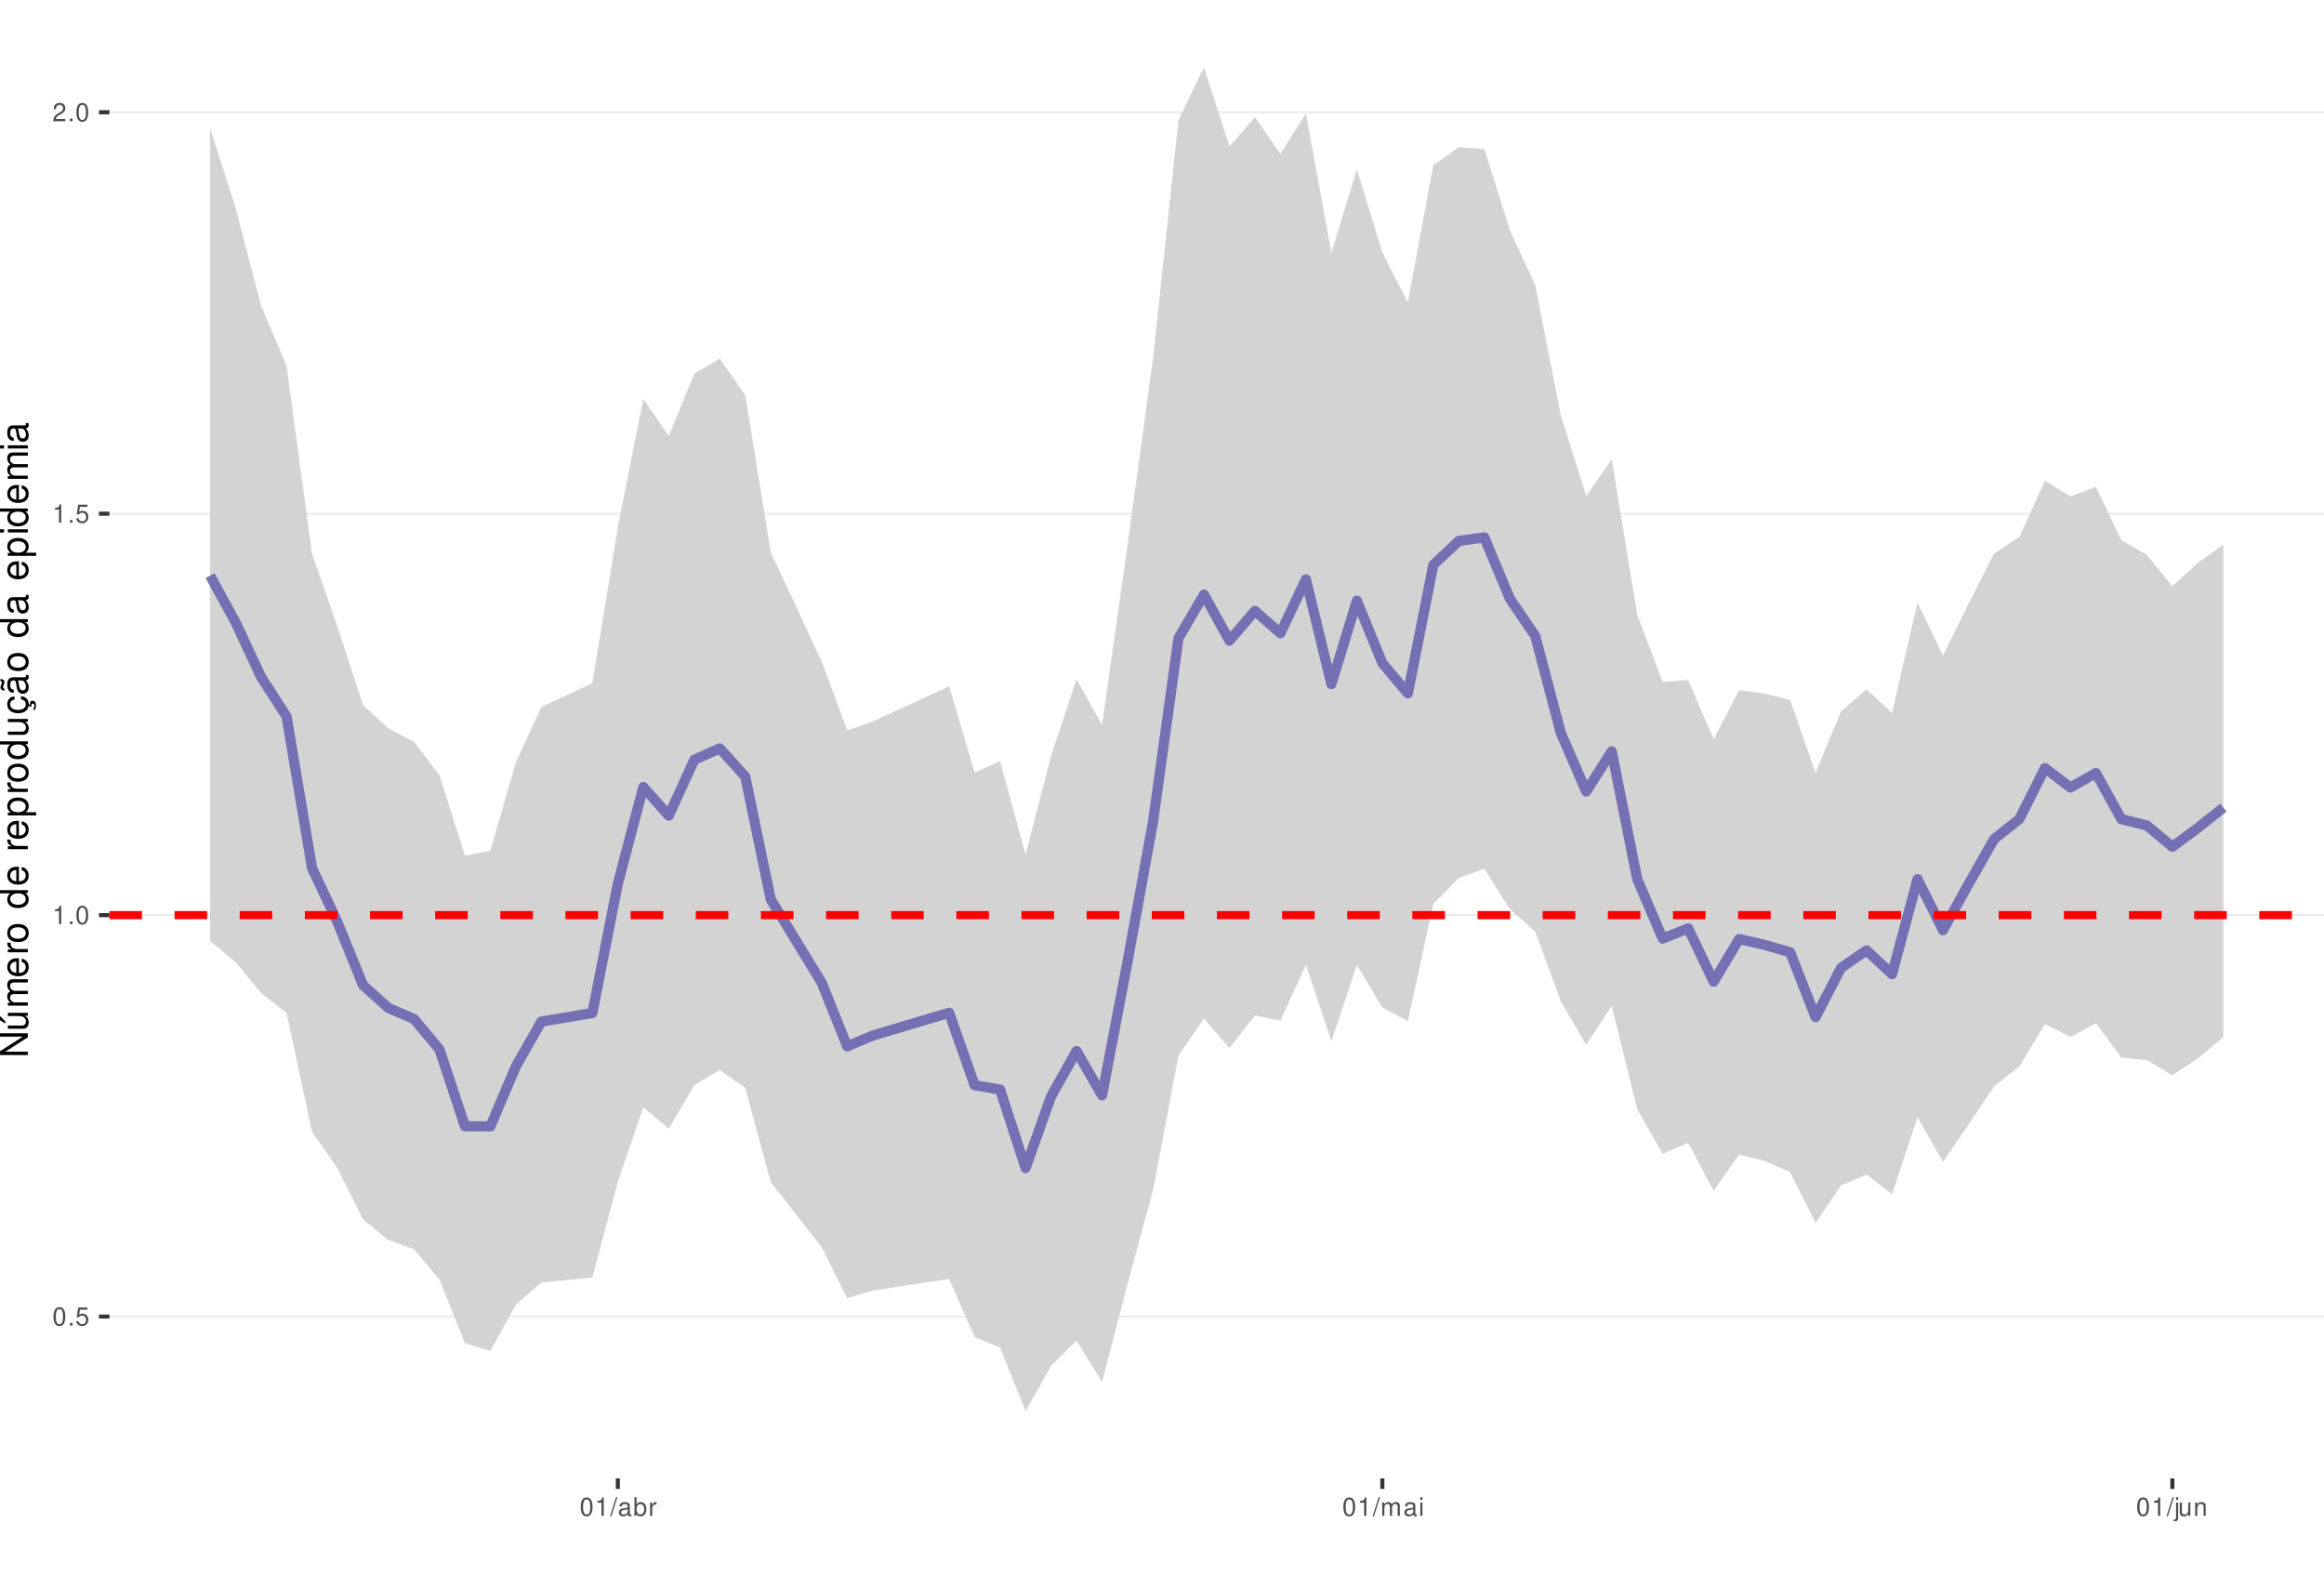
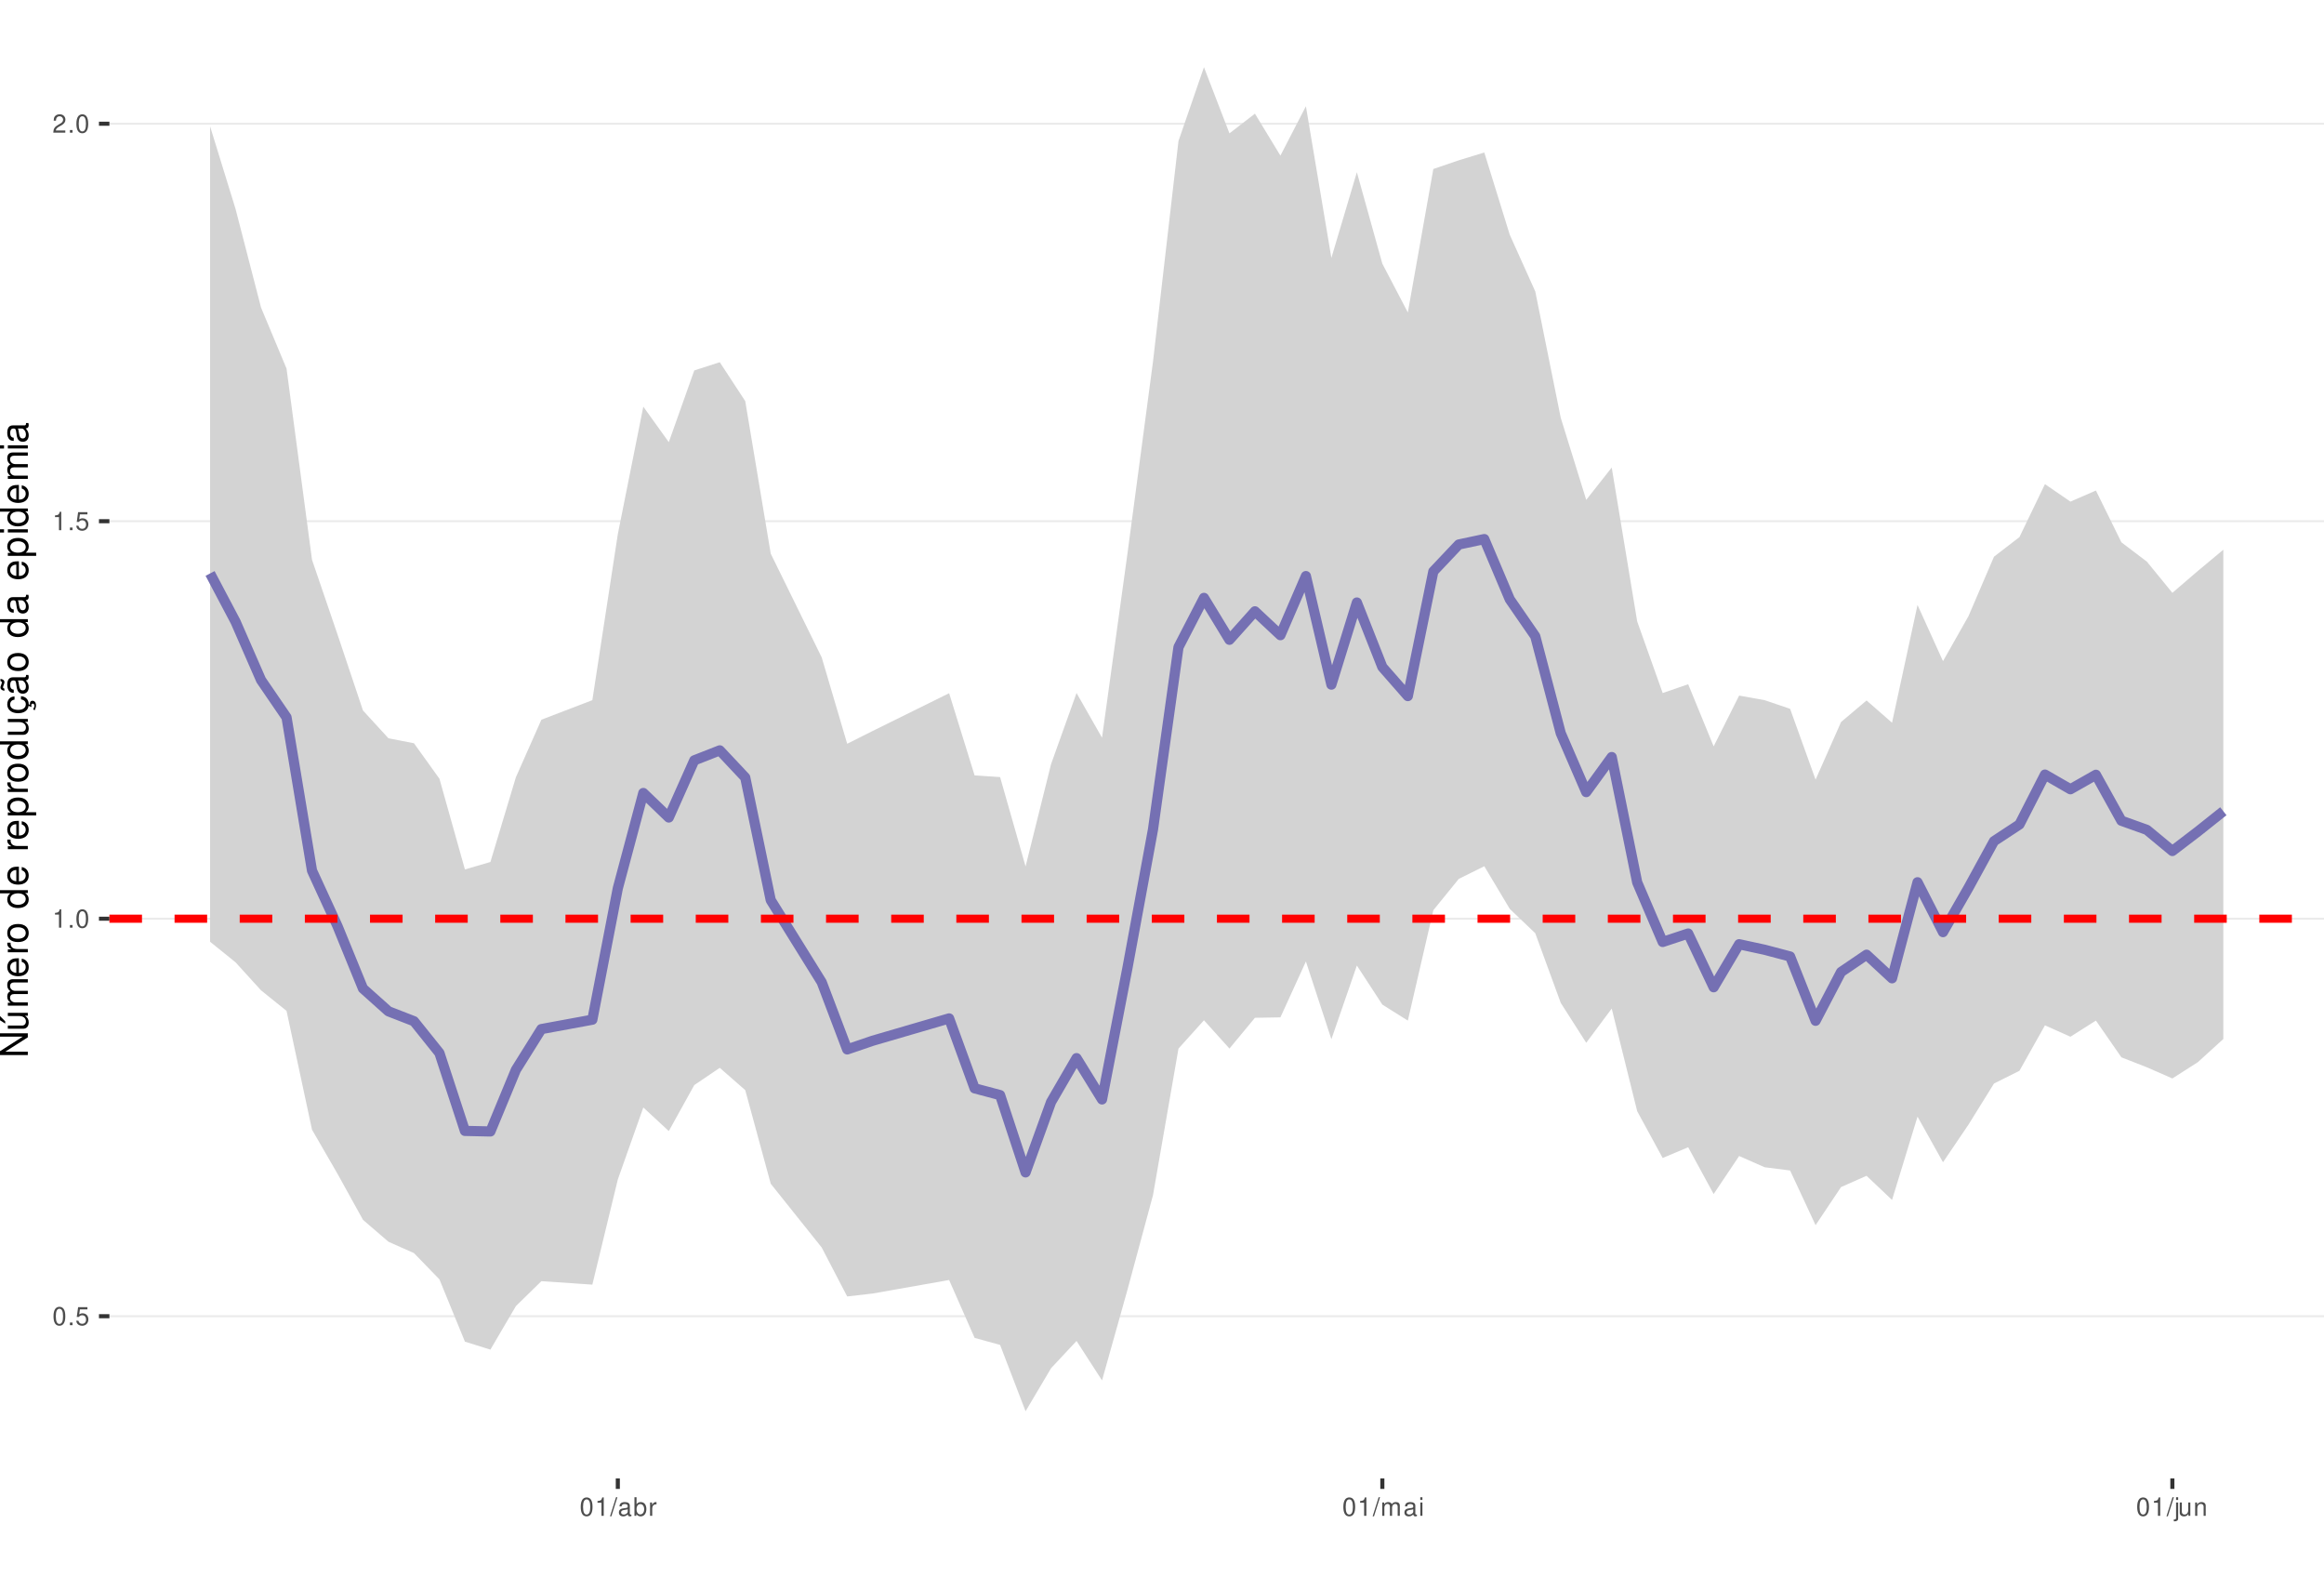
<svg xmlns="http://www.w3.org/2000/svg" xmlns:xlink="http://www.w3.org/1999/xlink" width="609pt" height="413pt" viewBox="0 0 609 413" version="1.1">
  <defs>
    <g>
      <symbol overflow="visible" id="glyph0-0">
        <path style="stroke:none;" d="" />
      </symbol>
      <symbol overflow="visible" id="glyph0-1">
        <path style="stroke:none;" d="M 1.828 -4.812 C 1.391 -4.812 0.984 -4.609 0.75 -4.281 C 0.438 -3.859 0.281 -3.219 0.281 -2.328 C 0.281 -0.703 0.812 0.156 1.828 0.156 C 2.828 0.156 3.375 -0.703 3.375 -2.297 C 3.375 -3.219 3.234 -3.844 2.922 -4.281 C 2.672 -4.625 2.281 -4.812 1.828 -4.812 Z M 1.828 -4.297 C 2.469 -4.297 2.781 -3.641 2.781 -2.344 C 2.781 -0.969 2.469 -0.328 1.812 -0.328 C 1.203 -0.328 0.891 -1 0.891 -2.328 C 0.891 -3.641 1.203 -4.297 1.828 -4.297 Z M 1.828 -4.297 " />
      </symbol>
      <symbol overflow="visible" id="glyph0-2">
        <path style="stroke:none;" d="M 1.266 -0.688 L 0.578 -0.688 L 0.578 0 L 1.266 0 Z M 1.266 -0.688 " />
      </symbol>
      <symbol overflow="visible" id="glyph0-3">
        <path style="stroke:none;" d="M 3.172 -4.719 L 0.734 -4.719 L 0.375 -2.156 L 0.922 -2.156 C 1.188 -2.469 1.422 -2.594 1.797 -2.594 C 2.422 -2.594 2.812 -2.156 2.812 -1.453 C 2.812 -0.781 2.422 -0.359 1.781 -0.359 C 1.266 -0.359 0.953 -0.625 0.812 -1.156 L 0.234 -1.156 C 0.312 -0.766 0.375 -0.578 0.516 -0.406 C 0.781 -0.047 1.266 0.156 1.797 0.156 C 2.75 0.156 3.422 -0.547 3.422 -1.531 C 3.422 -2.469 2.797 -3.109 1.891 -3.109 C 1.562 -3.109 1.297 -3.016 1.016 -2.828 L 1.203 -4.141 L 3.172 -4.141 Z M 3.172 -4.719 " />
      </symbol>
      <symbol overflow="visible" id="glyph0-4">
        <path style="stroke:none;" d="M 1.719 -3.422 L 1.719 0 L 2.312 0 L 2.312 -4.812 L 1.922 -4.812 C 1.719 -4.078 1.578 -3.969 0.672 -3.859 L 0.672 -3.422 Z M 1.719 -3.422 " />
      </symbol>
      <symbol overflow="visible" id="glyph0-5">
        <path style="stroke:none;" d="M 3.375 -0.578 L 0.891 -0.578 C 0.938 -0.984 1.156 -1.234 1.734 -1.578 L 2.406 -1.953 C 3.062 -2.328 3.406 -2.812 3.406 -3.406 C 3.406 -3.812 3.234 -4.188 2.969 -4.438 C 2.688 -4.688 2.344 -4.812 1.891 -4.812 C 1.297 -4.812 0.844 -4.594 0.578 -4.188 C 0.422 -3.938 0.344 -3.641 0.328 -3.141 L 0.922 -3.141 C 0.938 -3.469 0.984 -3.672 1.062 -3.828 C 1.219 -4.125 1.516 -4.297 1.875 -4.297 C 2.406 -4.297 2.797 -3.906 2.797 -3.391 C 2.797 -3.016 2.578 -2.672 2.156 -2.438 L 1.547 -2.078 C 0.562 -1.516 0.281 -1.062 0.219 0 L 3.375 0 Z M 3.375 -0.578 " />
      </symbol>
      <symbol overflow="visible" id="glyph0-6">
        <path style="stroke:none;" d="M 1.531 -4.859 L -0.047 0.141 L 0.312 0.141 L 1.891 -4.859 Z M 1.531 -4.859 " />
      </symbol>
      <symbol overflow="visible" id="glyph0-7">
        <path style="stroke:none;" d="M 3.562 -0.328 C 3.5 -0.312 3.469 -0.312 3.438 -0.312 C 3.25 -0.312 3.141 -0.406 3.141 -0.578 L 3.141 -2.641 C 3.141 -3.25 2.688 -3.594 1.828 -3.594 C 1.312 -3.594 0.906 -3.438 0.672 -3.188 C 0.516 -3 0.453 -2.797 0.438 -2.453 L 0.984 -2.453 C 1.031 -2.875 1.297 -3.078 1.812 -3.078 C 2.312 -3.078 2.594 -2.891 2.594 -2.562 L 2.594 -2.406 C 2.578 -2.172 2.469 -2.078 2.016 -2.031 C 1.219 -1.922 1.109 -1.891 0.891 -1.812 C 0.484 -1.641 0.281 -1.328 0.281 -0.875 C 0.281 -0.25 0.719 0.156 1.422 0.156 C 1.859 0.156 2.219 0 2.609 -0.359 C 2.656 0 2.828 0.156 3.188 0.156 C 3.297 0.156 3.375 0.141 3.562 0.094 Z M 2.594 -1.094 C 2.594 -0.906 2.531 -0.797 2.375 -0.641 C 2.141 -0.438 1.875 -0.328 1.547 -0.328 C 1.109 -0.328 0.859 -0.547 0.859 -0.891 C 0.859 -1.266 1.094 -1.438 1.703 -1.531 C 2.297 -1.609 2.406 -1.641 2.594 -1.719 Z M 2.594 -1.094 " />
      </symbol>
      <symbol overflow="visible" id="glyph0-8">
        <path style="stroke:none;" d="M 0.359 -4.859 L 0.359 0 L 0.859 0 L 0.859 -0.453 C 1.125 -0.047 1.484 0.156 1.969 0.156 C 2.875 0.156 3.484 -0.594 3.484 -1.75 C 3.484 -2.891 2.922 -3.594 1.984 -3.594 C 1.516 -3.594 1.172 -3.406 0.906 -3.016 L 0.906 -4.859 Z M 1.891 -3.062 C 2.5 -3.062 2.906 -2.531 2.906 -1.703 C 2.906 -0.906 2.484 -0.359 1.891 -0.359 C 1.297 -0.359 0.906 -0.906 0.906 -1.719 C 0.906 -2.531 1.297 -3.062 1.891 -3.062 Z M 1.891 -3.062 " />
      </symbol>
      <symbol overflow="visible" id="glyph0-9">
        <path style="stroke:none;" d="M 0.453 -3.484 L 0.453 0 L 1.016 0 L 1.016 -1.812 C 1.031 -2.656 1.375 -3.016 2.141 -3 L 2.141 -3.562 C 2.047 -3.578 1.984 -3.594 1.922 -3.594 C 1.562 -3.594 1.297 -3.375 0.969 -2.859 L 0.969 -3.484 Z M 0.453 -3.484 " />
      </symbol>
      <symbol overflow="visible" id="glyph0-10">
        <path style="stroke:none;" d="M 0.469 -3.484 L 0.469 0 L 1.031 0 L 1.031 -2.188 C 1.031 -2.703 1.391 -3.109 1.844 -3.109 C 2.25 -3.109 2.484 -2.844 2.484 -2.406 L 2.484 0 L 3.047 0 L 3.047 -2.188 C 3.047 -2.703 3.422 -3.109 3.875 -3.109 C 4.266 -3.109 4.516 -2.844 4.516 -2.406 L 4.516 0 L 5.078 0 L 5.078 -2.609 C 5.078 -3.234 4.719 -3.594 4.062 -3.594 C 3.594 -3.594 3.312 -3.453 2.984 -3.062 C 2.781 -3.422 2.5 -3.594 2.047 -3.594 C 1.578 -3.594 1.266 -3.422 0.984 -3 L 0.984 -3.484 Z M 0.469 -3.484 " />
      </symbol>
      <symbol overflow="visible" id="glyph0-11">
        <path style="stroke:none;" d="M 1 -3.484 L 0.453 -3.484 L 0.453 0 L 1 0 Z M 1 -4.859 L 0.438 -4.859 L 0.438 -4.156 L 1 -4.156 Z M 1 -4.859 " />
      </symbol>
      <symbol overflow="visible" id="glyph0-12">
        <path style="stroke:none;" d="M 0.469 -3.484 L 0.469 0.5 C 0.469 0.859 0.359 0.969 0.016 0.969 C -0.031 0.969 -0.047 0.969 -0.125 0.953 L -0.125 1.438 C -0.047 1.438 -0.016 1.453 0.062 1.453 C 0.688 1.453 1.016 1.203 1.016 0.719 L 1.016 -3.484 Z M 1.016 -4.859 L 0.469 -4.859 L 0.469 -4.156 L 1.016 -4.156 Z M 1.016 -4.859 " />
      </symbol>
      <symbol overflow="visible" id="glyph0-13">
        <path style="stroke:none;" d="M 3.203 0 L 3.203 -3.484 L 2.656 -3.484 L 2.656 -1.516 C 2.656 -0.797 2.281 -0.328 1.703 -0.328 C 1.266 -0.328 0.984 -0.594 0.984 -1.016 L 0.984 -3.484 L 0.438 -3.484 L 0.438 -0.797 C 0.438 -0.219 0.859 0.156 1.547 0.156 C 2.062 0.156 2.391 -0.031 2.703 -0.484 L 2.703 0 Z M 3.203 0 " />
      </symbol>
      <symbol overflow="visible" id="glyph0-14">
        <path style="stroke:none;" d="M 0.469 -3.484 L 0.469 0 L 1.031 0 L 1.031 -1.922 C 1.031 -2.641 1.391 -3.109 1.969 -3.109 C 2.406 -3.109 2.688 -2.828 2.688 -2.422 L 2.688 0 L 3.234 0 L 3.234 -2.641 C 3.234 -3.219 2.812 -3.594 2.141 -3.594 C 1.625 -3.594 1.281 -3.391 0.984 -2.906 L 0.984 -3.484 Z M 0.469 -3.484 " />
      </symbol>
      <symbol overflow="visible" id="glyph1-0">
        <path style="stroke:none;" d="" />
      </symbol>
      <symbol overflow="visible" id="glyph1-1">
        <path style="stroke:none;" d="M -7.297 -6.453 L -7.297 -5.578 L -1.328 -5.578 L -7.297 -1.766 L -7.297 -0.766 L 0 -0.766 L 0 -1.641 L -5.906 -1.641 L 0 -5.406 L 0 -6.453 Z M -7.297 -6.453 " />
      </symbol>
      <symbol overflow="visible" id="glyph1-2">
        <path style="stroke:none;" d="M 0 -4.812 L -5.234 -4.812 L -5.234 -3.984 L -2.266 -3.984 C -1.203 -3.984 -0.5 -3.438 -0.5 -2.562 C -0.5 -1.906 -0.906 -1.484 -1.531 -1.484 L -5.234 -1.484 L -5.234 -0.656 L -1.203 -0.656 C -0.328 -0.656 0.234 -1.297 0.234 -2.312 C 0.234 -3.094 -0.047 -3.578 -0.734 -4.062 L 0 -4.062 Z M -7.406 -2.953 L -5.922 -2 L -5.922 -2.594 L -7.406 -4.094 Z M -7.406 -2.953 " />
      </symbol>
      <symbol overflow="visible" id="glyph1-3">
        <path style="stroke:none;" d="M -5.234 -0.703 L 0 -0.703 L 0 -1.547 L -3.297 -1.547 C -4.047 -1.547 -4.656 -2.094 -4.656 -2.766 C -4.656 -3.391 -4.281 -3.734 -3.609 -3.734 L 0 -3.734 L 0 -4.578 L -3.297 -4.578 C -4.047 -4.578 -4.656 -5.125 -4.656 -5.812 C -4.656 -6.422 -4.266 -6.781 -3.609 -6.781 L 0 -6.781 L 0 -7.625 L -3.938 -7.625 C -4.875 -7.625 -5.391 -7.078 -5.391 -6.094 C -5.391 -5.406 -5.188 -4.984 -4.594 -4.484 C -5.156 -4.188 -5.391 -3.766 -5.391 -3.078 C -5.391 -2.375 -5.125 -1.906 -4.5 -1.469 L -5.234 -1.469 Z M -5.234 -0.703 " />
      </symbol>
      <symbol overflow="visible" id="glyph1-4">
        <path style="stroke:none;" d="M -2.344 -5.125 C -3.141 -5.125 -3.625 -5.062 -4.016 -4.922 C -4.875 -4.578 -5.391 -3.781 -5.391 -2.797 C -5.391 -1.344 -4.281 -0.406 -2.547 -0.406 C -0.812 -0.406 0.234 -1.297 0.234 -2.781 C 0.234 -3.984 -0.453 -4.812 -1.594 -5.016 L -1.594 -4.188 C -0.906 -3.953 -0.547 -3.484 -0.547 -2.812 C -0.547 -2.281 -0.781 -1.828 -1.219 -1.547 C -1.516 -1.344 -1.812 -1.281 -2.344 -1.266 Z M -3.016 -1.297 C -3.984 -1.359 -4.625 -1.953 -4.625 -2.797 C -4.625 -3.641 -3.953 -4.234 -3.016 -4.234 Z M -3.016 -1.297 " />
      </symbol>
      <symbol overflow="visible" id="glyph1-5">
        <path style="stroke:none;" d="M -5.234 -0.688 L 0 -0.688 L 0 -1.531 L -2.719 -1.531 C -3.984 -1.547 -4.547 -2.062 -4.516 -3.203 L -5.359 -3.203 C -5.375 -3.062 -5.391 -2.984 -5.391 -2.891 C -5.391 -2.344 -5.062 -1.938 -4.297 -1.453 L -5.234 -1.453 Z M -5.234 -0.688 " />
      </symbol>
      <symbol overflow="visible" id="glyph1-6">
        <path style="stroke:none;" d="M -5.391 -2.719 C -5.391 -1.234 -4.344 -0.359 -2.578 -0.359 C -0.812 -0.359 0.234 -1.234 0.234 -2.734 C 0.234 -4.203 -0.812 -5.094 -2.547 -5.094 C -4.359 -5.094 -5.391 -4.234 -5.391 -2.719 Z M -4.625 -2.734 C -4.625 -3.672 -3.844 -4.234 -2.547 -4.234 C -1.312 -4.234 -0.547 -3.656 -0.547 -2.734 C -0.547 -1.797 -1.312 -1.234 -2.578 -1.234 C -3.844 -1.234 -4.625 -1.797 -4.625 -2.734 Z M -4.625 -2.734 " />
      </symbol>
      <symbol overflow="visible" id="glyph1-7">
        <path style="stroke:none;" d="" />
      </symbol>
      <symbol overflow="visible" id="glyph1-8">
        <path style="stroke:none;" d="M -7.297 -4.953 L -7.297 -4.125 L -4.578 -4.125 C -5.109 -3.766 -5.391 -3.203 -5.391 -2.516 C -5.391 -1.156 -4.297 -0.266 -2.625 -0.266 C -0.859 -0.266 0.234 -1.125 0.234 -2.547 C 0.234 -3.266 -0.047 -3.766 -0.688 -4.203 L 0 -4.203 L 0 -4.953 Z M -4.609 -2.656 C -4.609 -3.547 -3.812 -4.125 -2.562 -4.125 C -1.344 -4.125 -0.547 -3.547 -0.547 -2.656 C -0.547 -1.734 -1.359 -1.125 -2.578 -1.125 C -3.797 -1.125 -4.609 -1.734 -4.609 -2.656 Z M -4.609 -2.656 " />
      </symbol>
      <symbol overflow="visible" id="glyph1-9">
        <path style="stroke:none;" d="M 2.188 -0.547 L 2.188 -1.375 L -0.547 -1.375 C -0.016 -1.812 0.234 -2.312 0.234 -2.984 C 0.234 -4.344 -0.859 -5.234 -2.531 -5.234 C -4.297 -5.234 -5.391 -4.375 -5.391 -2.984 C -5.391 -2.266 -5.062 -1.703 -4.453 -1.312 L -5.234 -1.312 L -5.234 -0.547 Z M -4.609 -2.844 C -4.609 -3.766 -3.797 -4.359 -2.547 -4.359 C -1.359 -4.359 -0.547 -3.75 -0.547 -2.844 C -0.547 -1.953 -1.344 -1.375 -2.578 -1.375 C -3.812 -1.375 -4.609 -1.953 -4.609 -2.844 Z M -4.609 -2.844 " />
      </symbol>
      <symbol overflow="visible" id="glyph1-10">
        <path style="stroke:none;" d="M 0 -4.812 L -5.234 -4.812 L -5.234 -3.984 L -2.266 -3.984 C -1.203 -3.984 -0.5 -3.438 -0.5 -2.562 C -0.5 -1.906 -0.906 -1.484 -1.531 -1.484 L -5.234 -1.484 L -5.234 -0.656 L -1.203 -0.656 C -0.328 -0.656 0.234 -1.297 0.234 -2.312 C 0.234 -3.094 -0.047 -3.578 -0.734 -4.062 L 0 -4.062 Z M 0 -4.812 " />
      </symbol>
      <symbol overflow="visible" id="glyph1-11">
        <path style="stroke:none;" d="M 0.234 -2.641 C 0.234 -3.875 -0.547 -4.703 -1.797 -4.766 L -1.797 -3.938 C -0.953 -3.797 -0.531 -3.359 -0.531 -2.656 C -0.531 -1.734 -1.281 -1.188 -2.516 -1.188 C -3.844 -1.188 -4.625 -1.719 -4.625 -2.625 C -4.625 -3.328 -4.203 -3.766 -3.484 -3.875 L -3.484 -4.703 C -3.984 -4.672 -4.312 -4.562 -4.609 -4.359 C -5.094 -4 -5.391 -3.375 -5.391 -2.641 C -5.391 -1.219 -4.266 -0.312 -2.531 -0.312 C -1.469 -0.312 -0.625 -0.672 -0.156 -1.312 C 0.047 -1.594 0.125 -1.812 0.203 -2.25 L 0.922 -1.938 L 0.984 -2.062 C 0.938 -2.188 0.906 -2.25 0.906 -2.375 C 0.906 -2.656 1.047 -2.828 1.281 -2.828 C 1.547 -2.828 1.734 -2.594 1.734 -2.297 C 1.734 -2.031 1.672 -1.844 1.438 -1.406 L 1.406 -1.312 L 1.812 -1.094 C 2.078 -1.75 2.141 -1.953 2.141 -2.344 C 2.141 -3.109 1.781 -3.578 1.203 -3.578 C 0.781 -3.578 0.547 -3.297 0.547 -2.797 C 0.547 -2.703 0.547 -2.641 0.562 -2.516 Z M 0.234 -2.641 " />
      </symbol>
      <symbol overflow="visible" id="glyph1-12">
        <path style="stroke:none;" d="M -0.484 -5.344 C -0.469 -5.266 -0.469 -5.219 -0.469 -5.172 C -0.469 -4.875 -0.625 -4.719 -0.875 -4.719 L -3.953 -4.719 C -4.891 -4.719 -5.391 -4.047 -5.391 -2.75 C -5.391 -1.984 -5.172 -1.375 -4.781 -1.016 C -4.516 -0.766 -4.203 -0.672 -3.688 -0.656 L -3.688 -1.484 C -4.328 -1.562 -4.625 -1.938 -4.625 -2.719 C -4.625 -3.484 -4.344 -3.891 -3.844 -3.891 L -3.625 -3.891 C -3.266 -3.875 -3.125 -3.703 -3.047 -3.016 C -2.891 -1.844 -2.844 -1.656 -2.719 -1.344 C -2.453 -0.734 -2 -0.422 -1.312 -0.422 C -0.375 -0.422 0.234 -1.078 0.234 -2.141 C 0.234 -2.797 0 -3.328 -0.547 -3.922 C 0 -3.984 0.234 -4.234 0.234 -4.781 C 0.234 -4.953 0.203 -5.062 0.141 -5.344 Z M -1.656 -3.891 C -1.375 -3.891 -1.203 -3.812 -0.969 -3.562 C -0.656 -3.219 -0.5 -2.812 -0.5 -2.312 C -0.5 -1.672 -0.812 -1.297 -1.344 -1.297 C -1.891 -1.297 -2.172 -1.656 -2.297 -2.547 C -2.422 -3.438 -2.453 -3.609 -2.594 -3.891 Z M -7.172 -3.75 C -6.922 -3.672 -6.812 -3.547 -6.812 -3.375 C -6.812 -3.25 -6.875 -2.984 -6.984 -2.734 C -7.156 -2.312 -7.172 -2.25 -7.172 -2.047 C -7.172 -1.594 -6.797 -1.297 -6.141 -1.188 L -6.141 -1.766 C -6.375 -1.812 -6.5 -1.938 -6.5 -2.094 C -6.5 -2.203 -6.469 -2.344 -6.375 -2.578 C -6.156 -3.156 -6.125 -3.234 -6.125 -3.438 C -6.125 -3.922 -6.484 -4.219 -7.172 -4.312 Z M -7.172 -3.75 " />
      </symbol>
      <symbol overflow="visible" id="glyph1-13">
        <path style="stroke:none;" d="M -0.484 -5.344 C -0.469 -5.266 -0.469 -5.219 -0.469 -5.172 C -0.469 -4.875 -0.625 -4.719 -0.875 -4.719 L -3.953 -4.719 C -4.891 -4.719 -5.391 -4.047 -5.391 -2.75 C -5.391 -1.984 -5.172 -1.375 -4.781 -1.016 C -4.516 -0.766 -4.203 -0.672 -3.688 -0.656 L -3.688 -1.484 C -4.328 -1.562 -4.625 -1.938 -4.625 -2.719 C -4.625 -3.484 -4.344 -3.891 -3.844 -3.891 L -3.625 -3.891 C -3.266 -3.875 -3.125 -3.703 -3.047 -3.016 C -2.891 -1.844 -2.844 -1.656 -2.719 -1.344 C -2.453 -0.734 -2 -0.422 -1.312 -0.422 C -0.375 -0.422 0.234 -1.078 0.234 -2.141 C 0.234 -2.797 0 -3.328 -0.547 -3.922 C 0 -3.984 0.234 -4.234 0.234 -4.781 C 0.234 -4.953 0.203 -5.062 0.141 -5.344 Z M -1.656 -3.891 C -1.375 -3.891 -1.203 -3.812 -0.969 -3.562 C -0.656 -3.219 -0.5 -2.812 -0.5 -2.312 C -0.5 -1.672 -0.812 -1.297 -1.344 -1.297 C -1.891 -1.297 -2.172 -1.656 -2.297 -2.547 C -2.422 -3.438 -2.453 -3.609 -2.594 -3.891 Z M -1.656 -3.891 " />
      </symbol>
      <symbol overflow="visible" id="glyph1-14">
        <path style="stroke:none;" d="M -5.234 -1.5 L -5.234 -0.672 L 0 -0.672 L 0 -1.5 Z M -7.297 -1.5 L -7.297 -0.656 L -6.234 -0.656 L -6.234 -1.5 Z M -7.297 -1.5 " />
      </symbol>
    </g>
    <clipPath id="clip1">
      <path d="M 28.672 0 L 609 0 L 609 387.328 L 28.672 387.328 Z M 28.672 0 " />
    </clipPath>
    <clipPath id="clip2">
      <path d="M 28.672 344 L 609 344 L 609 346 L 28.672 346 Z M 28.672 344 " />
    </clipPath>
    <clipPath id="clip3">
-       <path d="M 28.672 239 L 609 239 L 609 241 L 28.672 241 Z M 28.672 239 " />
+       <path d="M 28.672 240 L 609 240 L 609 241 L 28.672 241 Z M 28.672 240 " />
    </clipPath>
    <clipPath id="clip4">
-       <path d="M 28.672 134 L 609 134 L 609 135 L 28.672 135 Z M 28.672 134 " />
+       <path d="M 28.672 136 L 609 136 L 609 137 L 28.672 137 Z M 28.672 136 " />
    </clipPath>
    <clipPath id="clip5">
-       <path d="M 28.672 29 L 609 29 L 609 30 L 28.672 30 Z M 28.672 29 " />
+       <path d="M 28.672 32 L 609 32 L 609 33 L 28.672 33 Z M 28.672 32 " />
    </clipPath>
    <clipPath id="clip6">
-       <path d="M 28.672 238 L 609 238 L 609 241 L 28.672 241 Z M 28.672 238 " />
+       <path d="M 28.672 239 L 609 239 L 609 242 L 28.672 242 Z M 28.672 239 " />
    </clipPath>
  </defs>
  <g id="surface31">
    <rect x="0" y="0" width="609" height="413" style="fill:rgb(100%,100%,100%);fill-opacity:1;stroke:none;" />
    <rect x="0" y="0" width="609" height="413" style="fill:rgb(100%,100%,100%);fill-opacity:1;stroke:none;" />
    <path style="fill:none;stroke-width:1.067;stroke-linecap:round;stroke-linejoin:round;stroke:rgb(100%,100%,100%);stroke-opacity:1;stroke-miterlimit:10;" d="M 0 413 L 609 413 L 609 0 L 0 0 Z M 0 413 " />
    <g clip-path="url(#clip1)" clip-rule="nonzero">
      <path style=" stroke:none;fill-rule:nonzero;fill:rgb(100%,100%,100%);fill-opacity:1;" d="M 28.672 387.328 L 609 387.328 L 609 0 L 28.672 0 Z M 28.672 387.328 " />
    </g>
    <g clip-path="url(#clip2)" clip-rule="nonzero">
-       <path style="fill:none;stroke-width:0.533;stroke-linecap:butt;stroke-linejoin:round;stroke:rgb(92.157%,92.157%,92.157%);stroke-opacity:1;stroke-miterlimit:10;" d="M 28.672 344.914 L 609 344.914 " />
+       <path style="fill:none;stroke-width:0.533;stroke-linecap:butt;stroke-linejoin:round;stroke:rgb(92.157%,92.157%,92.157%);stroke-opacity:1;stroke-miterlimit:10;" d="M 28.672 344.824 L 609 344.824 " />
    </g>
    <g clip-path="url(#clip3)" clip-rule="nonzero">
-       <path style="fill:none;stroke-width:0.533;stroke-linecap:butt;stroke-linejoin:round;stroke:rgb(92.157%,92.157%,92.157%);stroke-opacity:1;stroke-miterlimit:10;" d="M 28.672 239.746 L 609 239.746 " />
+       <path style="fill:none;stroke-width:0.533;stroke-linecap:butt;stroke-linejoin:round;stroke:rgb(92.157%,92.157%,92.157%);stroke-opacity:1;stroke-miterlimit:10;" d="M 28.672 240.684 L 609 240.684 " />
    </g>
    <g clip-path="url(#clip4)" clip-rule="nonzero">
-       <path style="fill:none;stroke-width:0.533;stroke-linecap:butt;stroke-linejoin:round;stroke:rgb(92.157%,92.157%,92.157%);stroke-opacity:1;stroke-miterlimit:10;" d="M 28.672 134.582 L 609 134.582 " />
+       <path style="fill:none;stroke-width:0.533;stroke-linecap:butt;stroke-linejoin:round;stroke:rgb(92.157%,92.157%,92.157%);stroke-opacity:1;stroke-miterlimit:10;" d="M 28.672 136.547 L 609 136.547 " />
    </g>
    <g clip-path="url(#clip5)" clip-rule="nonzero">
-       <path style="fill:none;stroke-width:0.533;stroke-linecap:butt;stroke-linejoin:round;stroke:rgb(92.157%,92.157%,92.157%);stroke-opacity:1;stroke-miterlimit:10;" d="M 28.672 29.414 L 609 29.414 " />
-     </g>
-     <path style=" stroke:none;fill-rule:nonzero;fill:rgb(82.745%,82.745%,82.745%);fill-opacity:1;" d="M 55.051 33.562 L 61.727 54.422 L 68.406 80.055 L 75.086 95.812 L 81.762 145.047 L 88.441 164.266 L 95.117 184.68 L 101.797 190.82 L 108.477 194.309 L 115.152 203.062 L 121.832 224.168 L 128.508 222.805 L 135.188 199.703 L 141.867 185.195 L 155.223 178.992 L 161.898 138.125 L 168.578 104.504 L 175.258 114.234 L 181.934 97.91 L 188.613 93.961 L 195.289 103.539 L 201.969 144.68 L 215.324 173.285 L 222.004 191.367 L 228.68 189.047 L 248.715 179.785 L 255.395 202.395 L 262.07 199.383 L 268.75 223.887 L 275.43 198.008 L 282.105 177.938 L 288.785 189.934 L 295.461 142.93 L 302.141 93.996 L 308.82 31.438 L 315.496 17.605 L 322.176 38.387 L 328.852 30.668 L 335.531 40.332 L 342.211 29.68 L 348.887 66.285 L 355.566 44.367 L 362.242 66.094 L 368.922 79.273 L 375.602 43.234 L 382.277 38.566 L 388.957 38.992 L 395.633 60.254 L 402.312 74.773 L 408.992 108.789 L 415.668 129.926 L 422.348 120.348 L 429.023 161.027 L 435.703 178.625 L 442.383 178.137 L 449.059 193.668 L 455.738 180.762 L 462.414 181.73 L 469.094 183.367 L 475.77 202.512 L 482.449 186.328 L 489.129 180.578 L 495.805 186.742 L 502.484 157.875 L 509.16 171.746 L 515.84 158.176 L 522.52 145.043 L 529.195 140.605 L 535.875 125.938 L 542.551 130.062 L 549.23 127.535 L 555.91 141.531 L 562.586 145.363 L 569.266 153.574 L 575.941 147.465 L 582.621 142.699 L 582.621 271.695 L 575.941 277.27 L 569.266 281.73 L 562.586 277.715 L 555.91 277.086 L 549.23 268.07 L 542.551 271.691 L 535.875 268.266 L 529.195 279.375 L 522.52 284.668 L 515.84 294.57 L 509.16 304.41 L 502.484 292.672 L 495.805 312.871 L 489.129 307.711 L 482.449 310.566 L 475.77 320.406 L 469.094 307.113 L 462.414 304.133 L 455.738 302.465 L 449.059 311.98 L 442.383 299.398 L 435.703 302.285 L 429.023 290.59 L 422.348 263.535 L 415.668 273.762 L 408.992 262.289 L 402.312 244.09 L 395.633 238.145 L 388.957 227.582 L 382.277 230.035 L 375.602 236.824 L 368.922 267.516 L 362.242 263.957 L 355.566 252.789 L 348.887 272.797 L 342.211 252.73 L 335.531 267.391 L 328.852 266.055 L 322.176 274.594 L 315.496 266.844 L 308.82 276.543 L 302.141 311.879 L 295.461 336.398 L 288.785 362.074 L 282.105 351.207 L 275.43 357.82 L 268.75 369.723 L 262.07 353.027 L 255.395 350.293 L 248.715 335.051 L 228.68 338.102 L 222.004 340.113 L 215.324 326.738 L 201.969 309.711 L 195.289 285.02 L 188.613 280.309 L 181.934 284.293 L 175.258 295.684 L 168.578 290.105 L 161.898 309.594 L 155.223 334.688 L 141.867 335.996 L 135.188 341.801 L 128.508 353.93 L 121.832 351.895 L 115.152 335.215 L 108.477 327.254 L 101.797 324.898 L 95.117 319.422 L 88.441 306.086 L 81.762 296.52 L 75.086 265.375 L 68.406 260.141 L 61.727 252.027 L 55.051 246.523 Z M 55.051 33.562 " />
-     <path style="fill:none;stroke-width:2.667;stroke-linecap:butt;stroke-linejoin:round;stroke:rgb(45.882%,43.922%,70.196%);stroke-opacity:1;stroke-miterlimit:10;" d="M 55.051 150.801 L 61.727 163.027 L 68.406 177.34 L 75.086 187.699 L 81.762 227.367 L 88.441 241.617 L 95.117 258.086 L 101.797 264.078 L 108.477 266.945 L 115.152 274.918 L 121.832 295.047 L 128.508 295.102 L 135.188 279.352 L 141.867 267.637 L 155.223 265.402 L 161.898 231.523 L 168.578 206.188 L 175.258 213.703 L 181.934 199.047 L 188.613 196.059 L 195.289 203.449 L 201.969 235.617 L 215.324 257.445 L 222.004 274.117 L 228.68 271.301 L 248.715 265.332 L 255.395 284.305 L 262.07 285.434 L 268.75 306.004 L 275.43 287.223 L 282.105 275.352 L 288.785 286.961 L 295.461 251.969 L 302.141 215.344 L 308.82 167.184 L 315.496 155.781 L 322.176 167.832 L 328.852 160.051 L 335.531 165.906 L 342.211 151.789 L 348.887 179.223 L 355.566 157.371 L 362.242 173.73 L 368.922 181.664 L 375.602 147.977 L 382.277 141.719 L 388.957 140.785 L 395.633 156.801 L 402.312 166.633 L 408.992 191.977 L 415.668 207.359 L 422.348 196.832 L 429.023 230.301 L 435.703 245.887 L 442.383 243.215 L 449.059 257.176 L 455.738 246.008 L 462.414 247.531 L 469.094 249.477 L 475.77 266.477 L 482.449 253.566 L 489.129 248.98 L 495.805 255.215 L 502.484 230.324 L 509.16 243.68 L 515.84 231.645 L 522.52 219.863 L 529.195 214.535 L 535.875 201.227 L 542.551 206.316 L 549.23 202.535 L 555.91 214.605 L 562.586 216.262 L 569.266 221.832 L 575.941 216.914 L 582.621 211.57 " />
+       <path style="fill:none;stroke-width:0.533;stroke-linecap:butt;stroke-linejoin:round;stroke:rgb(92.157%,92.157%,92.157%);stroke-opacity:1;stroke-miterlimit:10;" d="M 28.672 32.41 L 609 32.41 " />
+     </g>
+     <path style=" stroke:none;fill-rule:nonzero;fill:rgb(82.745%,82.745%,82.745%);fill-opacity:1;" d="M 55.051 33.09 L 61.727 54.75 L 68.406 80.582 L 75.086 96.566 L 81.762 146.656 L 88.441 166.207 L 95.117 186.137 L 101.797 193.422 L 108.477 194.715 L 115.152 204.008 L 121.832 227.781 L 128.508 225.828 L 135.188 203.621 L 141.867 188.555 L 155.223 183.43 L 161.898 139.941 L 168.578 106.535 L 175.258 115.84 L 181.934 97.051 L 188.613 94.891 L 195.289 105.086 L 201.969 145.047 L 215.324 172.223 L 222.004 194.852 L 228.68 191.5 L 248.715 181.609 L 255.395 203.141 L 262.07 203.578 L 268.75 226.988 L 275.43 200.184 L 282.105 181.555 L 288.785 193.266 L 295.461 144.945 L 302.141 94.746 L 308.82 36.945 L 315.496 17.605 L 322.176 34.938 L 328.852 29.781 L 335.531 40.77 L 342.211 27.836 L 348.887 67.574 L 355.566 45.121 L 362.242 69.086 L 368.922 81.852 L 375.602 44.277 L 382.277 41.992 L 388.957 39.953 L 395.633 61.508 L 402.312 76.348 L 408.992 109.465 L 415.668 130.965 L 422.348 122.488 L 429.023 162.805 L 435.703 181.566 L 442.383 179.258 L 449.059 195.535 L 455.738 182.23 L 462.414 183.434 L 469.094 185.699 L 475.77 204.25 L 482.449 189.152 L 489.129 183.508 L 495.805 189.34 L 502.484 158.488 L 509.16 173.215 L 515.84 161.41 L 522.52 145.848 L 529.195 140.703 L 535.875 126.836 L 542.551 131.414 L 549.23 128.512 L 555.91 142.078 L 562.586 147.141 L 569.266 155.309 L 575.941 149.578 L 582.621 144.016 L 582.621 272.195 L 575.941 278.27 L 569.266 282.535 L 562.586 279.609 L 555.91 277.004 L 549.23 267.367 L 542.551 271.605 L 535.875 268.621 L 529.195 280.523 L 522.52 283.867 L 515.84 294.625 L 509.16 304.488 L 502.484 292.535 L 495.805 314.363 L 489.129 308.035 L 482.449 310.984 L 475.77 320.969 L 469.094 306.648 L 462.414 305.797 L 455.738 302.852 L 449.059 312.816 L 442.383 300.551 L 435.703 303.375 L 429.023 291.121 L 422.348 264.23 L 415.668 273.191 L 408.992 262.738 L 402.312 244.488 L 395.633 238.117 L 388.957 226.938 L 382.277 230.25 L 375.602 238.457 L 368.922 267.383 L 362.242 263.188 L 355.566 252.949 L 348.887 272.258 L 342.211 251.887 L 335.531 266.527 L 328.852 266.641 L 322.176 274.703 L 315.496 267.293 L 308.82 274.707 L 302.141 313.109 L 295.461 337.863 L 288.785 361.645 L 282.105 351.305 L 275.43 358.449 L 268.75 369.723 L 262.07 352.34 L 255.395 350.5 L 248.715 335.34 L 228.68 338.879 L 222.004 339.648 L 215.324 326.824 L 201.969 310.117 L 195.289 285.594 L 188.613 279.75 L 181.934 284.273 L 175.258 296.32 L 168.578 290.137 L 161.898 308.996 L 155.223 336.551 L 141.867 335.645 L 135.188 342.176 L 128.508 353.578 L 121.832 351.488 L 115.152 335.168 L 108.477 328.285 L 101.797 325.32 L 95.117 319.57 L 88.441 307.508 L 81.762 295.957 L 75.086 264.828 L 68.406 259.457 L 61.727 252.113 L 55.051 246.723 Z M 55.051 33.09 " />
+     <path style="fill:none;stroke-width:2.667;stroke-linecap:butt;stroke-linejoin:round;stroke:rgb(45.882%,43.922%,70.196%);stroke-opacity:1;stroke-miterlimit:10;" d="M 55.051 150.234 L 61.727 162.879 L 68.406 178.16 L 75.086 187.93 L 81.762 228.09 L 88.441 242.629 L 95.117 258.973 L 101.797 264.945 L 108.477 267.539 L 115.152 275.867 L 121.832 296.277 L 128.508 296.422 L 135.188 280.281 L 141.867 269.602 L 155.223 267.141 L 161.898 232.715 L 168.578 207.746 L 175.258 214.172 L 181.934 199.199 L 188.613 196.582 L 195.289 203.691 L 201.969 235.816 L 215.324 257.316 L 222.004 274.93 L 228.68 272.656 L 248.715 266.805 L 255.395 285.121 L 262.07 286.895 L 268.75 307.148 L 275.43 288.715 L 282.105 277.211 L 288.785 288.031 L 295.461 253.5 L 302.141 217.301 L 308.82 169.547 L 315.496 156.633 L 322.176 167.613 L 328.852 160.156 L 335.531 166.406 L 342.211 150.922 L 348.887 179.363 L 355.566 157.844 L 362.242 174.75 L 368.922 182.363 L 375.602 149.707 L 382.277 142.648 L 388.957 141.23 L 395.633 157.012 L 402.312 166.688 L 408.992 192.086 L 415.668 207.52 L 422.348 198.328 L 429.023 231.168 L 435.703 246.777 L 442.383 244.566 L 449.059 258.645 L 455.738 247.371 L 462.414 248.816 L 469.094 250.582 L 475.77 267.426 L 482.449 254.648 L 489.129 250.113 L 495.805 256.297 L 502.484 231.133 L 509.16 244.203 L 515.84 232.582 L 522.52 220.371 L 529.195 215.988 L 535.875 202.926 L 542.551 206.77 L 549.23 202.973 L 555.91 215.016 L 562.586 217.406 L 569.266 222.945 L 575.941 217.848 L 582.621 212.531 " />
    <g clip-path="url(#clip6)" clip-rule="nonzero">
-       <path style="fill:none;stroke-width:2.134;stroke-linecap:butt;stroke-linejoin:round;stroke:rgb(100%,0%,0%);stroke-opacity:1;stroke-dasharray:8.536,8.536;stroke-miterlimit:10;" d="M 28.672 239.746 L 609 239.746 " />
-     </g>
-     <g style="fill:rgb(30.196%,30.196%,30.196%);fill-opacity:1;">
-       <use xlink:href="#glyph0-1" x="13.738" y="347.262" />
-       <use xlink:href="#glyph0-2" x="17.738" y="347.262" />
-       <use xlink:href="#glyph0-3" x="19.738" y="347.262" />
-     </g>
-     <g style="fill:rgb(30.196%,30.196%,30.196%);fill-opacity:1;">
-       <use xlink:href="#glyph0-4" x="13.738" y="242.094" />
-       <use xlink:href="#glyph0-2" x="17.738" y="242.094" />
-       <use xlink:href="#glyph0-1" x="19.738" y="242.094" />
-     </g>
-     <g style="fill:rgb(30.196%,30.196%,30.196%);fill-opacity:1;">
-       <use xlink:href="#glyph0-4" x="13.738" y="136.93" />
-       <use xlink:href="#glyph0-2" x="17.738" y="136.93" />
-       <use xlink:href="#glyph0-3" x="19.738" y="136.93" />
-     </g>
-     <g style="fill:rgb(30.196%,30.196%,30.196%);fill-opacity:1;">
-       <use xlink:href="#glyph0-5" x="13.738" y="31.762" />
-       <use xlink:href="#glyph0-2" x="17.738" y="31.762" />
-       <use xlink:href="#glyph0-1" x="19.738" y="31.762" />
-     </g>
-     <path style="fill:none;stroke-width:1.067;stroke-linecap:butt;stroke-linejoin:round;stroke:rgb(20%,20%,20%);stroke-opacity:1;stroke-miterlimit:10;" d="M 25.93 344.914 L 28.672 344.914 " />
-     <path style="fill:none;stroke-width:1.067;stroke-linecap:butt;stroke-linejoin:round;stroke:rgb(20%,20%,20%);stroke-opacity:1;stroke-miterlimit:10;" d="M 25.93 239.746 L 28.672 239.746 " />
-     <path style="fill:none;stroke-width:1.067;stroke-linecap:butt;stroke-linejoin:round;stroke:rgb(20%,20%,20%);stroke-opacity:1;stroke-miterlimit:10;" d="M 25.93 134.582 L 28.672 134.582 " />
-     <path style="fill:none;stroke-width:1.067;stroke-linecap:butt;stroke-linejoin:round;stroke:rgb(20%,20%,20%);stroke-opacity:1;stroke-miterlimit:10;" d="M 25.93 29.414 L 28.672 29.414 " />
+       <path style="fill:none;stroke-width:2.134;stroke-linecap:butt;stroke-linejoin:round;stroke:rgb(100%,0%,0%);stroke-opacity:1;stroke-dasharray:8.536,8.536;stroke-miterlimit:10;" d="M 28.672 240.684 L 609 240.684 " />
+     </g>
+     <g style="fill:rgb(30.196%,30.196%,30.196%);fill-opacity:1;">
+       <use xlink:href="#glyph0-1" x="13.738" y="347.172" />
+       <use xlink:href="#glyph0-2" x="17.738" y="347.172" />
+       <use xlink:href="#glyph0-3" x="19.738" y="347.172" />
+     </g>
+     <g style="fill:rgb(30.196%,30.196%,30.196%);fill-opacity:1;">
+       <use xlink:href="#glyph0-4" x="13.738" y="243.031" />
+       <use xlink:href="#glyph0-2" x="17.738" y="243.031" />
+       <use xlink:href="#glyph0-1" x="19.738" y="243.031" />
+     </g>
+     <g style="fill:rgb(30.196%,30.196%,30.196%);fill-opacity:1;">
+       <use xlink:href="#glyph0-4" x="13.738" y="138.895" />
+       <use xlink:href="#glyph0-2" x="17.738" y="138.895" />
+       <use xlink:href="#glyph0-3" x="19.738" y="138.895" />
+     </g>
+     <g style="fill:rgb(30.196%,30.196%,30.196%);fill-opacity:1;">
+       <use xlink:href="#glyph0-5" x="13.738" y="34.758" />
+       <use xlink:href="#glyph0-2" x="17.738" y="34.758" />
+       <use xlink:href="#glyph0-1" x="19.738" y="34.758" />
+     </g>
+     <path style="fill:none;stroke-width:1.067;stroke-linecap:butt;stroke-linejoin:round;stroke:rgb(20%,20%,20%);stroke-opacity:1;stroke-miterlimit:10;" d="M 25.93 344.824 L 28.672 344.824 " />
+     <path style="fill:none;stroke-width:1.067;stroke-linecap:butt;stroke-linejoin:round;stroke:rgb(20%,20%,20%);stroke-opacity:1;stroke-miterlimit:10;" d="M 25.93 240.684 L 28.672 240.684 " />
+     <path style="fill:none;stroke-width:1.067;stroke-linecap:butt;stroke-linejoin:round;stroke:rgb(20%,20%,20%);stroke-opacity:1;stroke-miterlimit:10;" d="M 25.93 136.547 L 28.672 136.547 " />
+     <path style="fill:none;stroke-width:1.067;stroke-linecap:butt;stroke-linejoin:round;stroke:rgb(20%,20%,20%);stroke-opacity:1;stroke-miterlimit:10;" d="M 25.93 32.41 L 28.672 32.41 " />
    <path style="fill:none;stroke-width:1.067;stroke-linecap:butt;stroke-linejoin:round;stroke:rgb(20%,20%,20%);stroke-opacity:1;stroke-miterlimit:10;" d="M 161.898 390.07 L 161.898 387.328 " />
    <path style="fill:none;stroke-width:1.067;stroke-linecap:butt;stroke-linejoin:round;stroke:rgb(20%,20%,20%);stroke-opacity:1;stroke-miterlimit:10;" d="M 362.242 390.07 L 362.242 387.328 " />
    <path style="fill:none;stroke-width:1.067;stroke-linecap:butt;stroke-linejoin:round;stroke:rgb(20%,20%,20%);stroke-opacity:1;stroke-miterlimit:10;" d="M 569.266 390.07 L 569.266 387.328 " />
    <g style="fill:rgb(30.196%,30.196%,30.196%);fill-opacity:1;">
      <use xlink:href="#glyph0-1" x="151.898" y="397.109" />
      <use xlink:href="#glyph0-4" x="155.898" y="397.109" />
      <use xlink:href="#glyph0-6" x="159.898" y="397.109" />
      <use xlink:href="#glyph0-7" x="161.898" y="397.109" />
      <use xlink:href="#glyph0-8" x="165.898" y="397.109" />
      <use xlink:href="#glyph0-9" x="169.898" y="397.109" />
    </g>
    <g style="fill:rgb(30.196%,30.196%,30.196%);fill-opacity:1;">
      <use xlink:href="#glyph0-1" x="351.742" y="397.109" />
      <use xlink:href="#glyph0-4" x="355.742" y="397.109" />
      <use xlink:href="#glyph0-6" x="359.742" y="397.109" />
      <use xlink:href="#glyph0-10" x="361.742" y="397.109" />
      <use xlink:href="#glyph0-7" x="367.742" y="397.109" />
      <use xlink:href="#glyph0-11" x="371.742" y="397.109" />
    </g>
    <g style="fill:rgb(30.196%,30.196%,30.196%);fill-opacity:1;">
      <use xlink:href="#glyph0-1" x="559.766" y="397.109" />
      <use xlink:href="#glyph0-4" x="563.766" y="397.109" />
      <use xlink:href="#glyph0-6" x="567.766" y="397.109" />
      <use xlink:href="#glyph0-12" x="569.766" y="397.109" />
      <use xlink:href="#glyph0-13" x="570.766" y="397.109" />
      <use xlink:href="#glyph0-14" x="574.766" y="397.109" />
    </g>
    <g style="fill:rgb(0%,0%,0%);fill-opacity:1;">
      <use xlink:href="#glyph1-1" x="7.29" y="277.164" />
      <use xlink:href="#glyph1-2" x="7.29" y="270.164" />
      <use xlink:href="#glyph1-3" x="7.29" y="264.164" />
      <use xlink:href="#glyph1-4" x="7.29" y="256.164" />
      <use xlink:href="#glyph1-5" x="7.29" y="250.164" />
      <use xlink:href="#glyph1-6" x="7.29" y="247.164" />
      <use xlink:href="#glyph1-7" x="7.29" y="241.164" />
      <use xlink:href="#glyph1-8" x="7.29" y="238.164" />
      <use xlink:href="#glyph1-4" x="7.29" y="232.164" />
      <use xlink:href="#glyph1-7" x="7.29" y="226.164" />
      <use xlink:href="#glyph1-5" x="7.29" y="223.164" />
      <use xlink:href="#glyph1-4" x="7.29" y="220.164" />
      <use xlink:href="#glyph1-9" x="7.29" y="214.164" />
      <use xlink:href="#glyph1-5" x="7.29" y="208.164" />
      <use xlink:href="#glyph1-6" x="7.29" y="205.164" />
      <use xlink:href="#glyph1-8" x="7.29" y="199.164" />
      <use xlink:href="#glyph1-10" x="7.29" y="193.164" />
      <use xlink:href="#glyph1-11" x="7.29" y="187.164" />
      <use xlink:href="#glyph1-12" x="7.29" y="182.164" />
      <use xlink:href="#glyph1-6" x="7.29" y="176.164" />
      <use xlink:href="#glyph1-7" x="7.29" y="170.164" />
      <use xlink:href="#glyph1-8" x="7.29" y="167.164" />
      <use xlink:href="#glyph1-13" x="7.29" y="161.164" />
      <use xlink:href="#glyph1-7" x="7.29" y="155.164" />
      <use xlink:href="#glyph1-4" x="7.29" y="152.164" />
      <use xlink:href="#glyph1-9" x="7.29" y="146.164" />
      <use xlink:href="#glyph1-14" x="7.29" y="140.164" />
      <use xlink:href="#glyph1-8" x="7.29" y="138.164" />
      <use xlink:href="#glyph1-4" x="7.29" y="132.164" />
      <use xlink:href="#glyph1-3" x="7.29" y="126.164" />
      <use xlink:href="#glyph1-14" x="7.29" y="118.164" />
      <use xlink:href="#glyph1-13" x="7.29" y="116.164" />
    </g>
  </g>
</svg>
